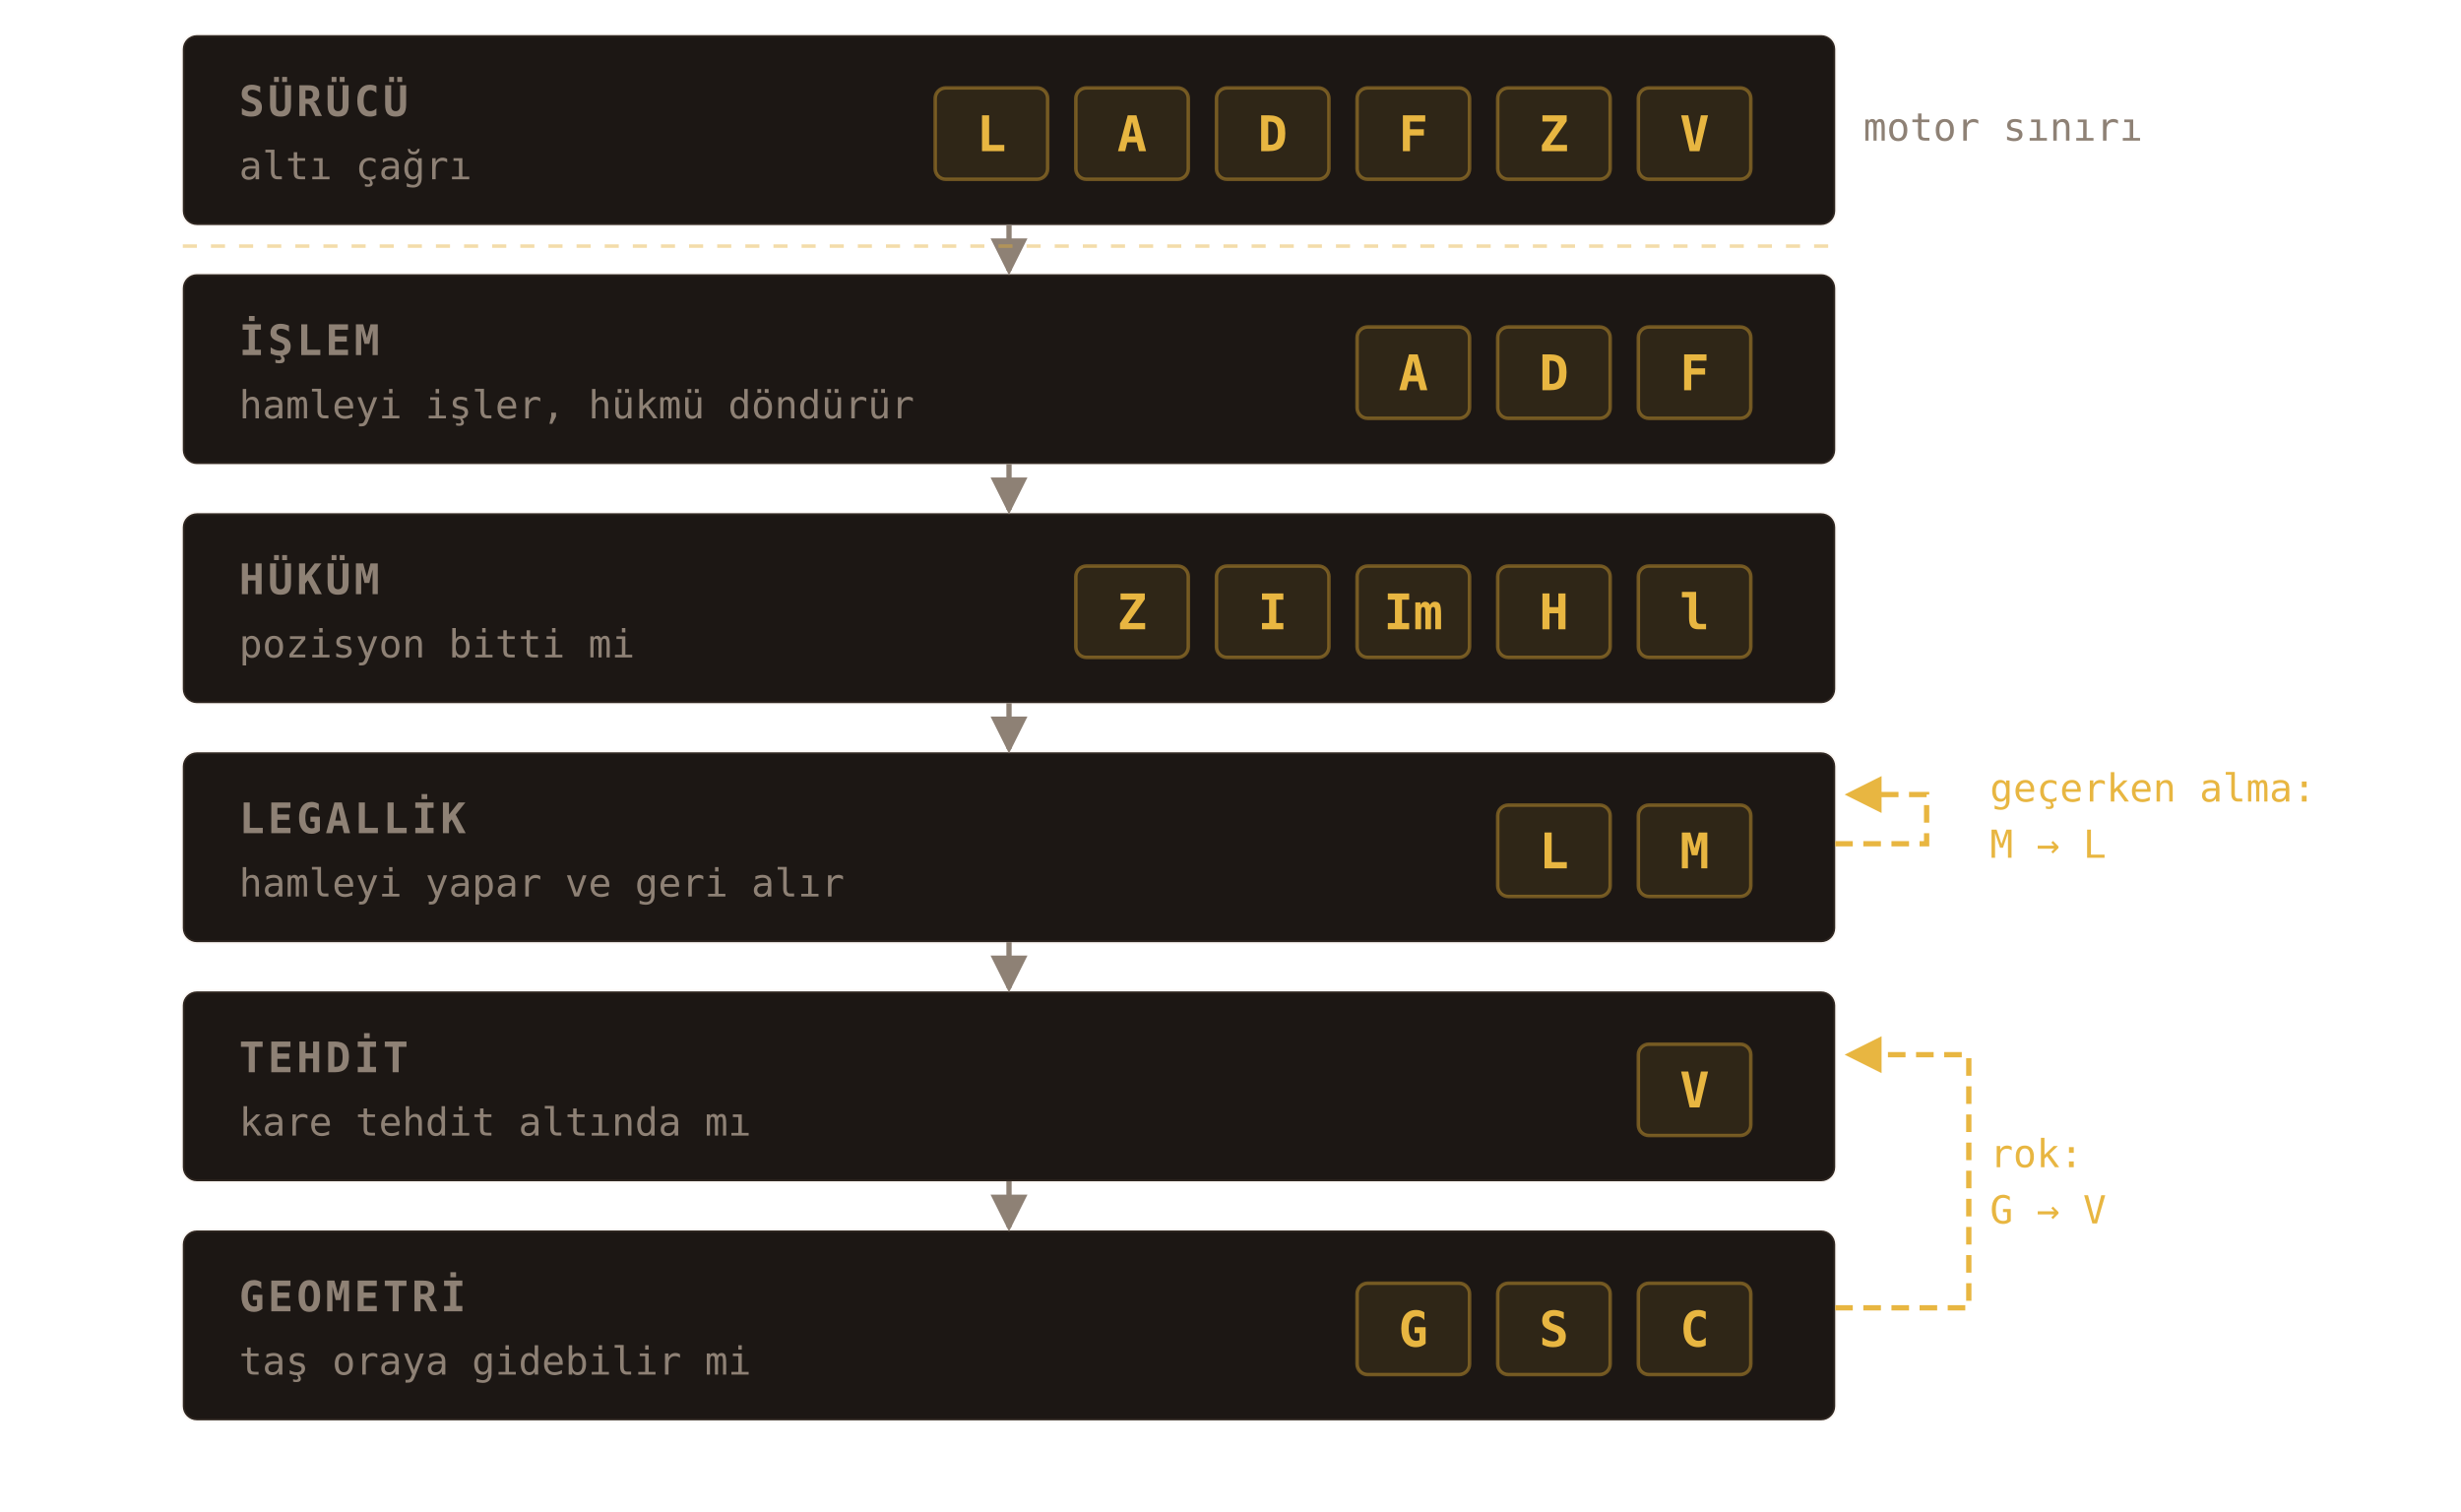
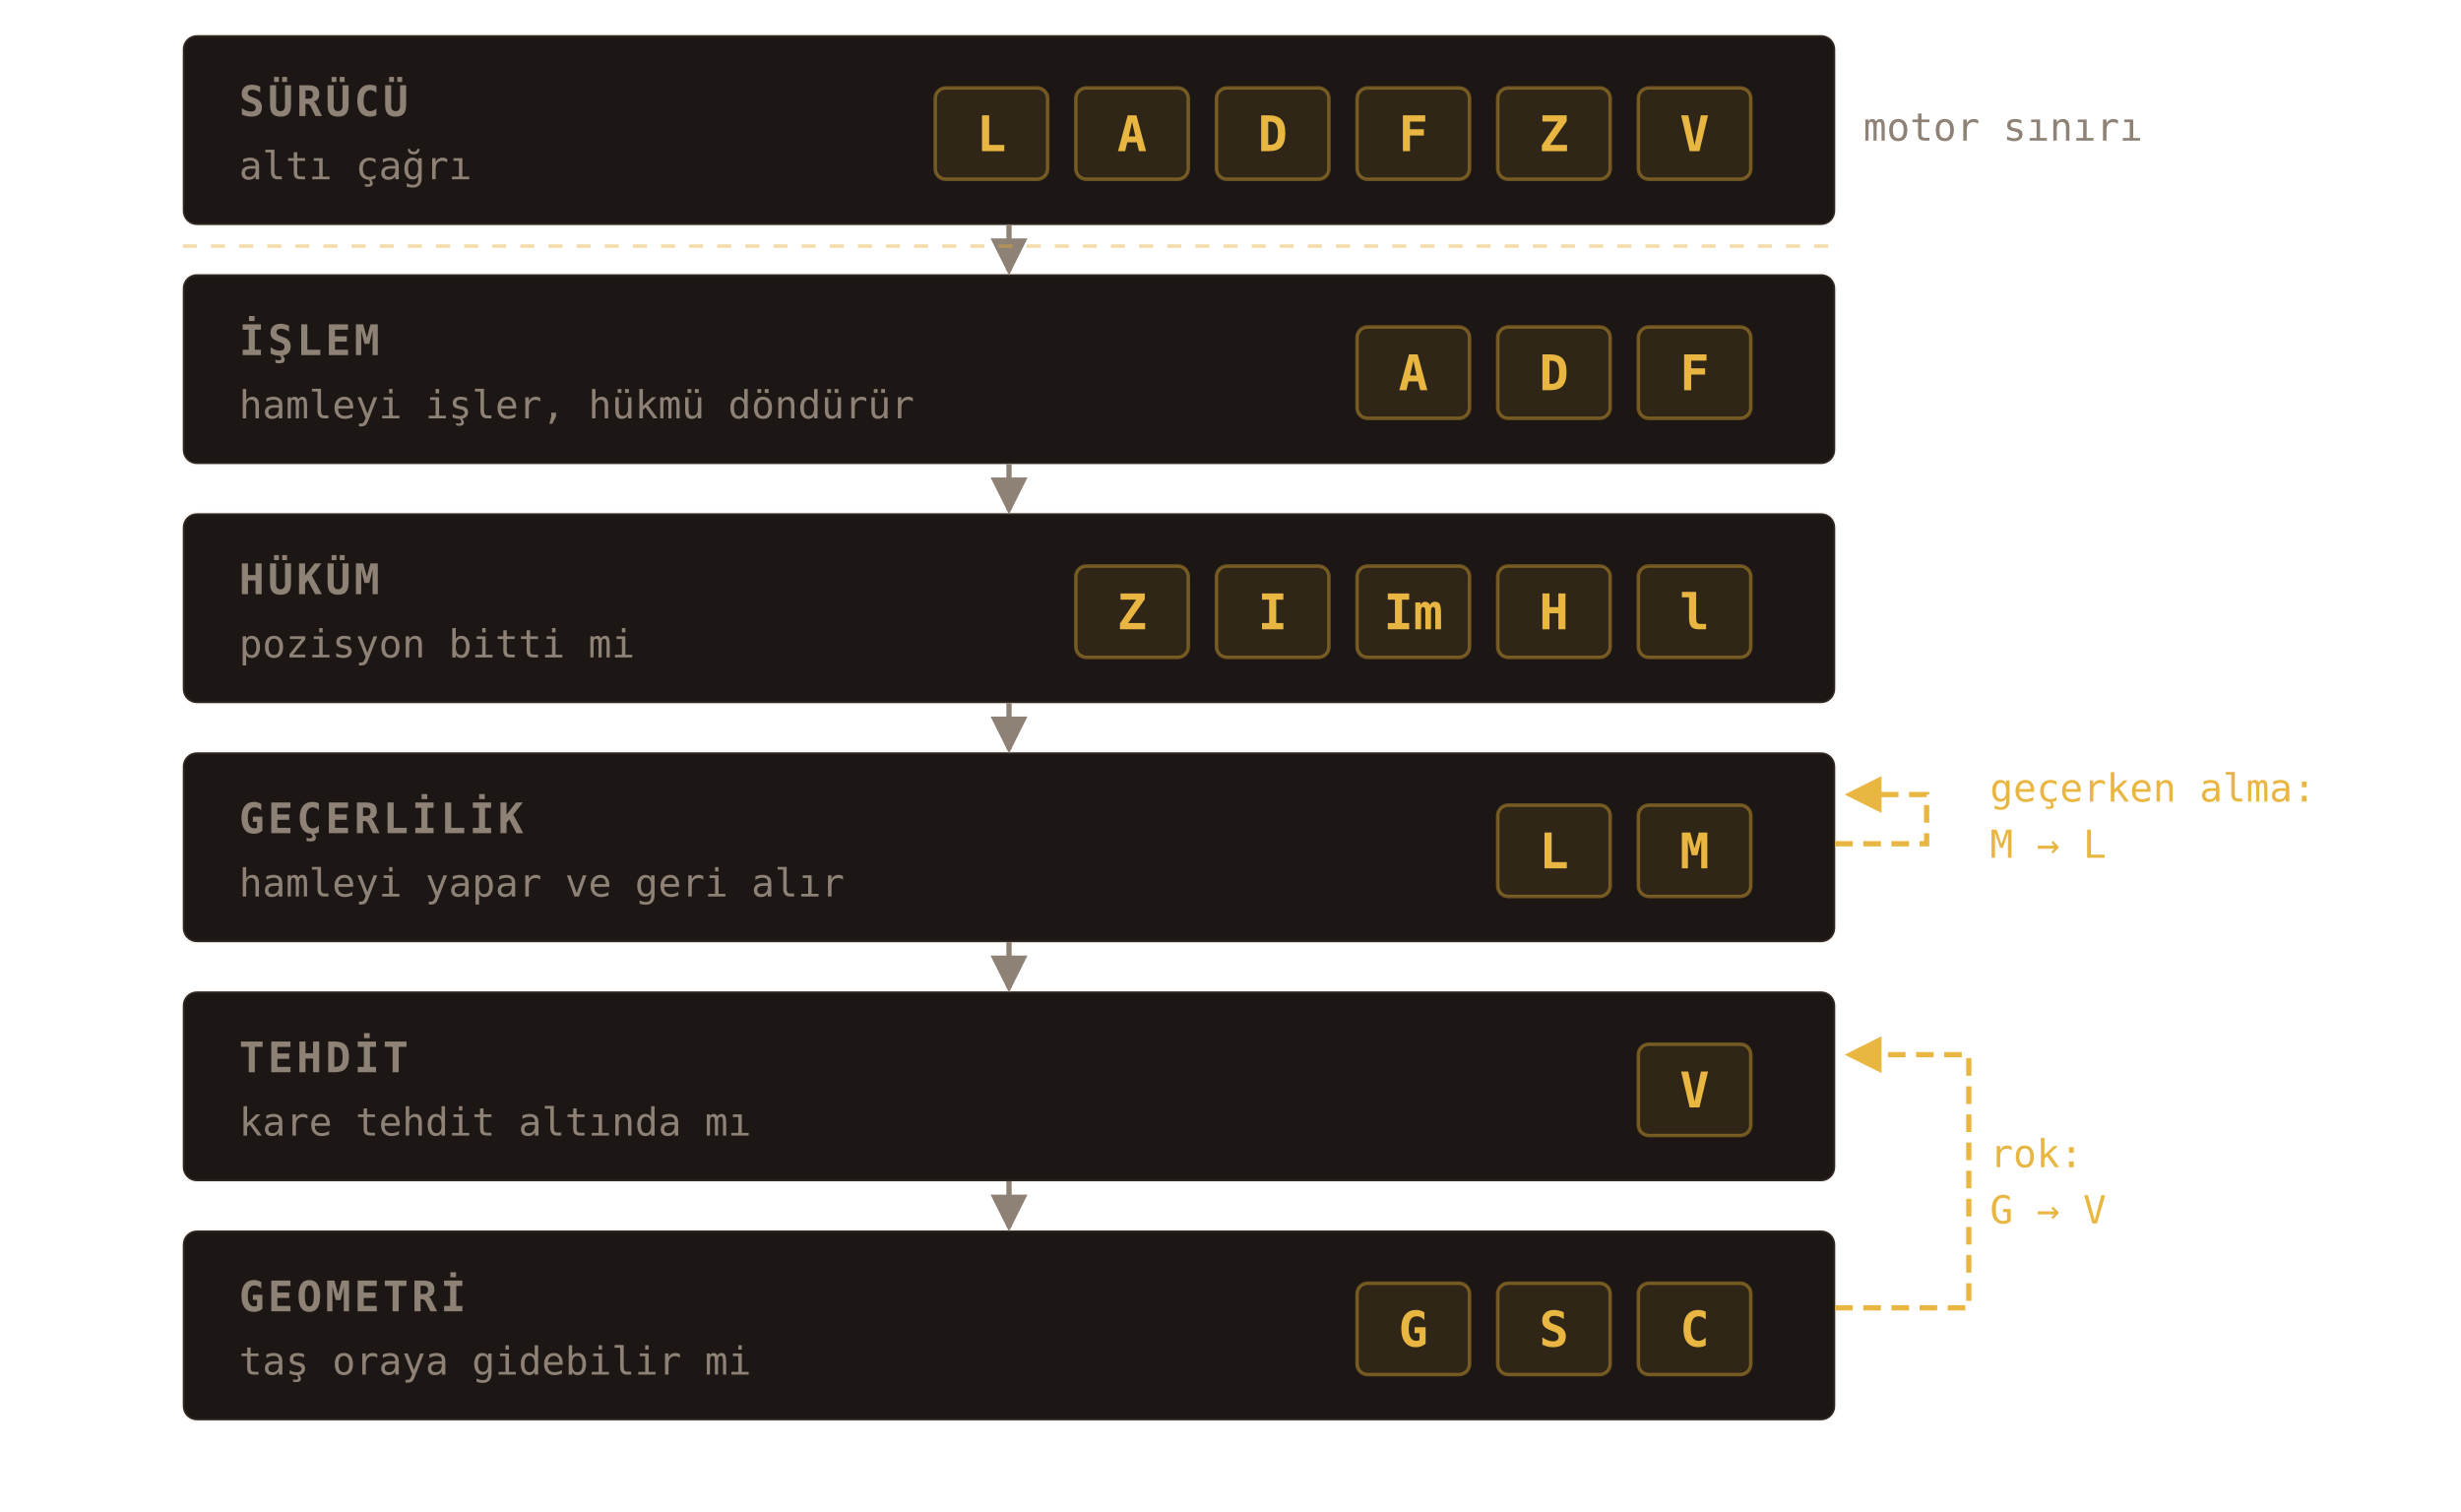
<svg xmlns="http://www.w3.org/2000/svg" viewBox="0 0 700 430" width="700" height="430" role="img" aria-label="Motorun kat haritası: geometriden sürücüye altı katman ve iki istisnai çağrı">
  <style>
.fl-bd{fill:#1c1714;stroke:rgba(214,178,140,.10);stroke-width:1}
.fl-dv{fill:none;stroke:rgba(227,173,53,.42);stroke-width:1;stroke-dasharray:4 4}
.fl-lb{font:600 12px ui-monospace,'SF Mono',Menlo,Consolas,monospace;fill:#8e8175;letter-spacing:.08em}
.fl-cp{fill:rgba(227,173,53,.10);stroke:rgba(227,173,53,.42);stroke-width:1}
.fl-ct{font:700 14px ui-monospace,'SF Mono',Menlo,Consolas,monospace;fill:#e8b641}
.fl-ar{fill:none;stroke:#8e8175;stroke-width:1.5}
.fl-ex{fill:none;stroke:#e8b641;stroke-width:1.5;stroke-dasharray:5 3}
.fl-nt{font:400 11px ui-monospace,'SF Mono',Menlo,Consolas,monospace;fill:#e8b641}
.fl-sb{font:400 11px ui-monospace,'SF Mono',Menlo,Consolas,monospace;fill:#8e8175}
</style>
  <defs>
    <marker id="fl-h" viewBox="0 0 8 8" refX="7" refY="4" markerWidth="7" markerHeight="7" orient="auto">
      <path d="M0 0 8 4 0 8z" fill="#8e8175" />
    </marker>
    <marker id="fl-g" viewBox="0 0 8 8" refX="7" refY="4" markerWidth="7" markerHeight="7" orient="auto">
      <path d="M0 0 8 4 0 8z" fill="#e8b641" />
    </marker>
  </defs>
  <rect class="fl-bd" x="52" y="10" width="470" height="54" rx="4" />
  <text class="fl-lb" x="68" y="33">SÜRÜCÜ</text>
  <text class="fl-sb" x="68" y="51">altı çağrı</text>
  <rect class="fl-cp" x="266" y="25" width="32" height="26" rx="3" />
  <text class="fl-ct" x="282" y="43" text-anchor="middle">L</text>
  <rect class="fl-cp" x="306" y="25" width="32" height="26" rx="3" />
  <text class="fl-ct" x="322" y="43" text-anchor="middle">A</text>
  <rect class="fl-cp" x="346" y="25" width="32" height="26" rx="3" />
  <text class="fl-ct" x="362" y="43" text-anchor="middle">D</text>
  <rect class="fl-cp" x="386" y="25" width="32" height="26" rx="3" />
  <text class="fl-ct" x="402" y="43" text-anchor="middle">F</text>
  <rect class="fl-cp" x="426" y="25" width="32" height="26" rx="3" />
  <text class="fl-ct" x="442" y="43" text-anchor="middle">Z</text>
  <rect class="fl-cp" x="466" y="25" width="32" height="26" rx="3" />
  <text class="fl-ct" x="482" y="43" text-anchor="middle">V</text>
  <rect class="fl-bd" x="52" y="78" width="470" height="54" rx="4" />
  <text class="fl-lb" x="68" y="101">İŞLEM</text>
  <text class="fl-sb" x="68" y="119">hamleyi işler, hükmü döndürür</text>
  <rect class="fl-cp" x="386" y="93" width="32" height="26" rx="3" />
  <text class="fl-ct" x="402" y="111" text-anchor="middle">A</text>
  <rect class="fl-cp" x="426" y="93" width="32" height="26" rx="3" />
  <text class="fl-ct" x="442" y="111" text-anchor="middle">D</text>
  <rect class="fl-cp" x="466" y="93" width="32" height="26" rx="3" />
  <text class="fl-ct" x="482" y="111" text-anchor="middle">F</text>
  <rect class="fl-bd" x="52" y="146" width="470" height="54" rx="4" />
  <text class="fl-lb" x="68" y="169">HÜKÜM</text>
  <text class="fl-sb" x="68" y="187">pozisyon bitti mi</text>
  <rect class="fl-cp" x="306" y="161" width="32" height="26" rx="3" />
  <text class="fl-ct" x="322" y="179" text-anchor="middle">Z</text>
  <rect class="fl-cp" x="346" y="161" width="32" height="26" rx="3" />
  <text class="fl-ct" x="362" y="179" text-anchor="middle">I</text>
  <rect class="fl-cp" x="386" y="161" width="32" height="26" rx="3" />
  <text class="fl-ct" x="402" y="179" text-anchor="middle">Im</text>
  <rect class="fl-cp" x="426" y="161" width="32" height="26" rx="3" />
  <text class="fl-ct" x="442" y="179" text-anchor="middle">H</text>
  <rect class="fl-cp" x="466" y="161" width="32" height="26" rx="3" />
  <text class="fl-ct" x="482" y="179" text-anchor="middle">l</text>
  <rect class="fl-bd" x="52" y="214" width="470" height="54" rx="4" />
-   <text class="fl-lb" x="68" y="237">LEGALLİK</text>
+   <text class="fl-lb" x="68" y="237">GEÇERLİLİK</text>
  <text class="fl-sb" x="68" y="255">hamleyi yapar ve geri alır</text>
  <rect class="fl-cp" x="426" y="229" width="32" height="26" rx="3" />
  <text class="fl-ct" x="442" y="247" text-anchor="middle">L</text>
  <rect class="fl-cp" x="466" y="229" width="32" height="26" rx="3" />
  <text class="fl-ct" x="482" y="247" text-anchor="middle">M</text>
  <rect class="fl-bd" x="52" y="282" width="470" height="54" rx="4" />
  <text class="fl-lb" x="68" y="305">TEHDİT</text>
  <text class="fl-sb" x="68" y="323">kare tehdit altında mı</text>
  <rect class="fl-cp" x="466" y="297" width="32" height="26" rx="3" />
  <text class="fl-ct" x="482" y="315" text-anchor="middle">V</text>
  <rect class="fl-bd" x="52" y="350" width="470" height="54" rx="4" />
  <text class="fl-lb" x="68" y="373">GEOMETRİ</text>
  <text class="fl-sb" x="68" y="391">taş oraya gidebilir mi</text>
  <rect class="fl-cp" x="386" y="365" width="32" height="26" rx="3" />
  <text class="fl-ct" x="402" y="383" text-anchor="middle">G</text>
  <rect class="fl-cp" x="426" y="365" width="32" height="26" rx="3" />
  <text class="fl-ct" x="442" y="383" text-anchor="middle">S</text>
  <rect class="fl-cp" x="466" y="365" width="32" height="26" rx="3" />
  <text class="fl-ct" x="482" y="383" text-anchor="middle">C</text>
  <path class="fl-ar" d="M287 64 287 77" marker-end="url(#fl-h)" />
  <path class="fl-ar" d="M287 132 287 145" marker-end="url(#fl-h)" />
  <path class="fl-ar" d="M287 200 287 213" marker-end="url(#fl-h)" />
  <path class="fl-ar" d="M287 268 287 281" marker-end="url(#fl-h)" />
  <path class="fl-ar" d="M287 336 287 349" marker-end="url(#fl-h)" />
  <path class="fl-dv" d="M52 70 522 70" />
  <text class="fl-sb" x="530" y="40">motor sınırı</text>
  <path class="fl-ex" d="M522 372 560 372 560 300 526 300" marker-end="url(#fl-g)" />
  <text class="fl-nt" x="566" y="332">rok:</text>
  <text class="fl-nt" x="566" y="348">G → V</text>
  <path class="fl-ex" d="M522 240 548 240 548 226 526 226" marker-end="url(#fl-g)" />
  <text class="fl-nt" x="566" y="228">geçerken alma:</text>
  <text class="fl-nt" x="566" y="244">M → L</text>
</svg>
